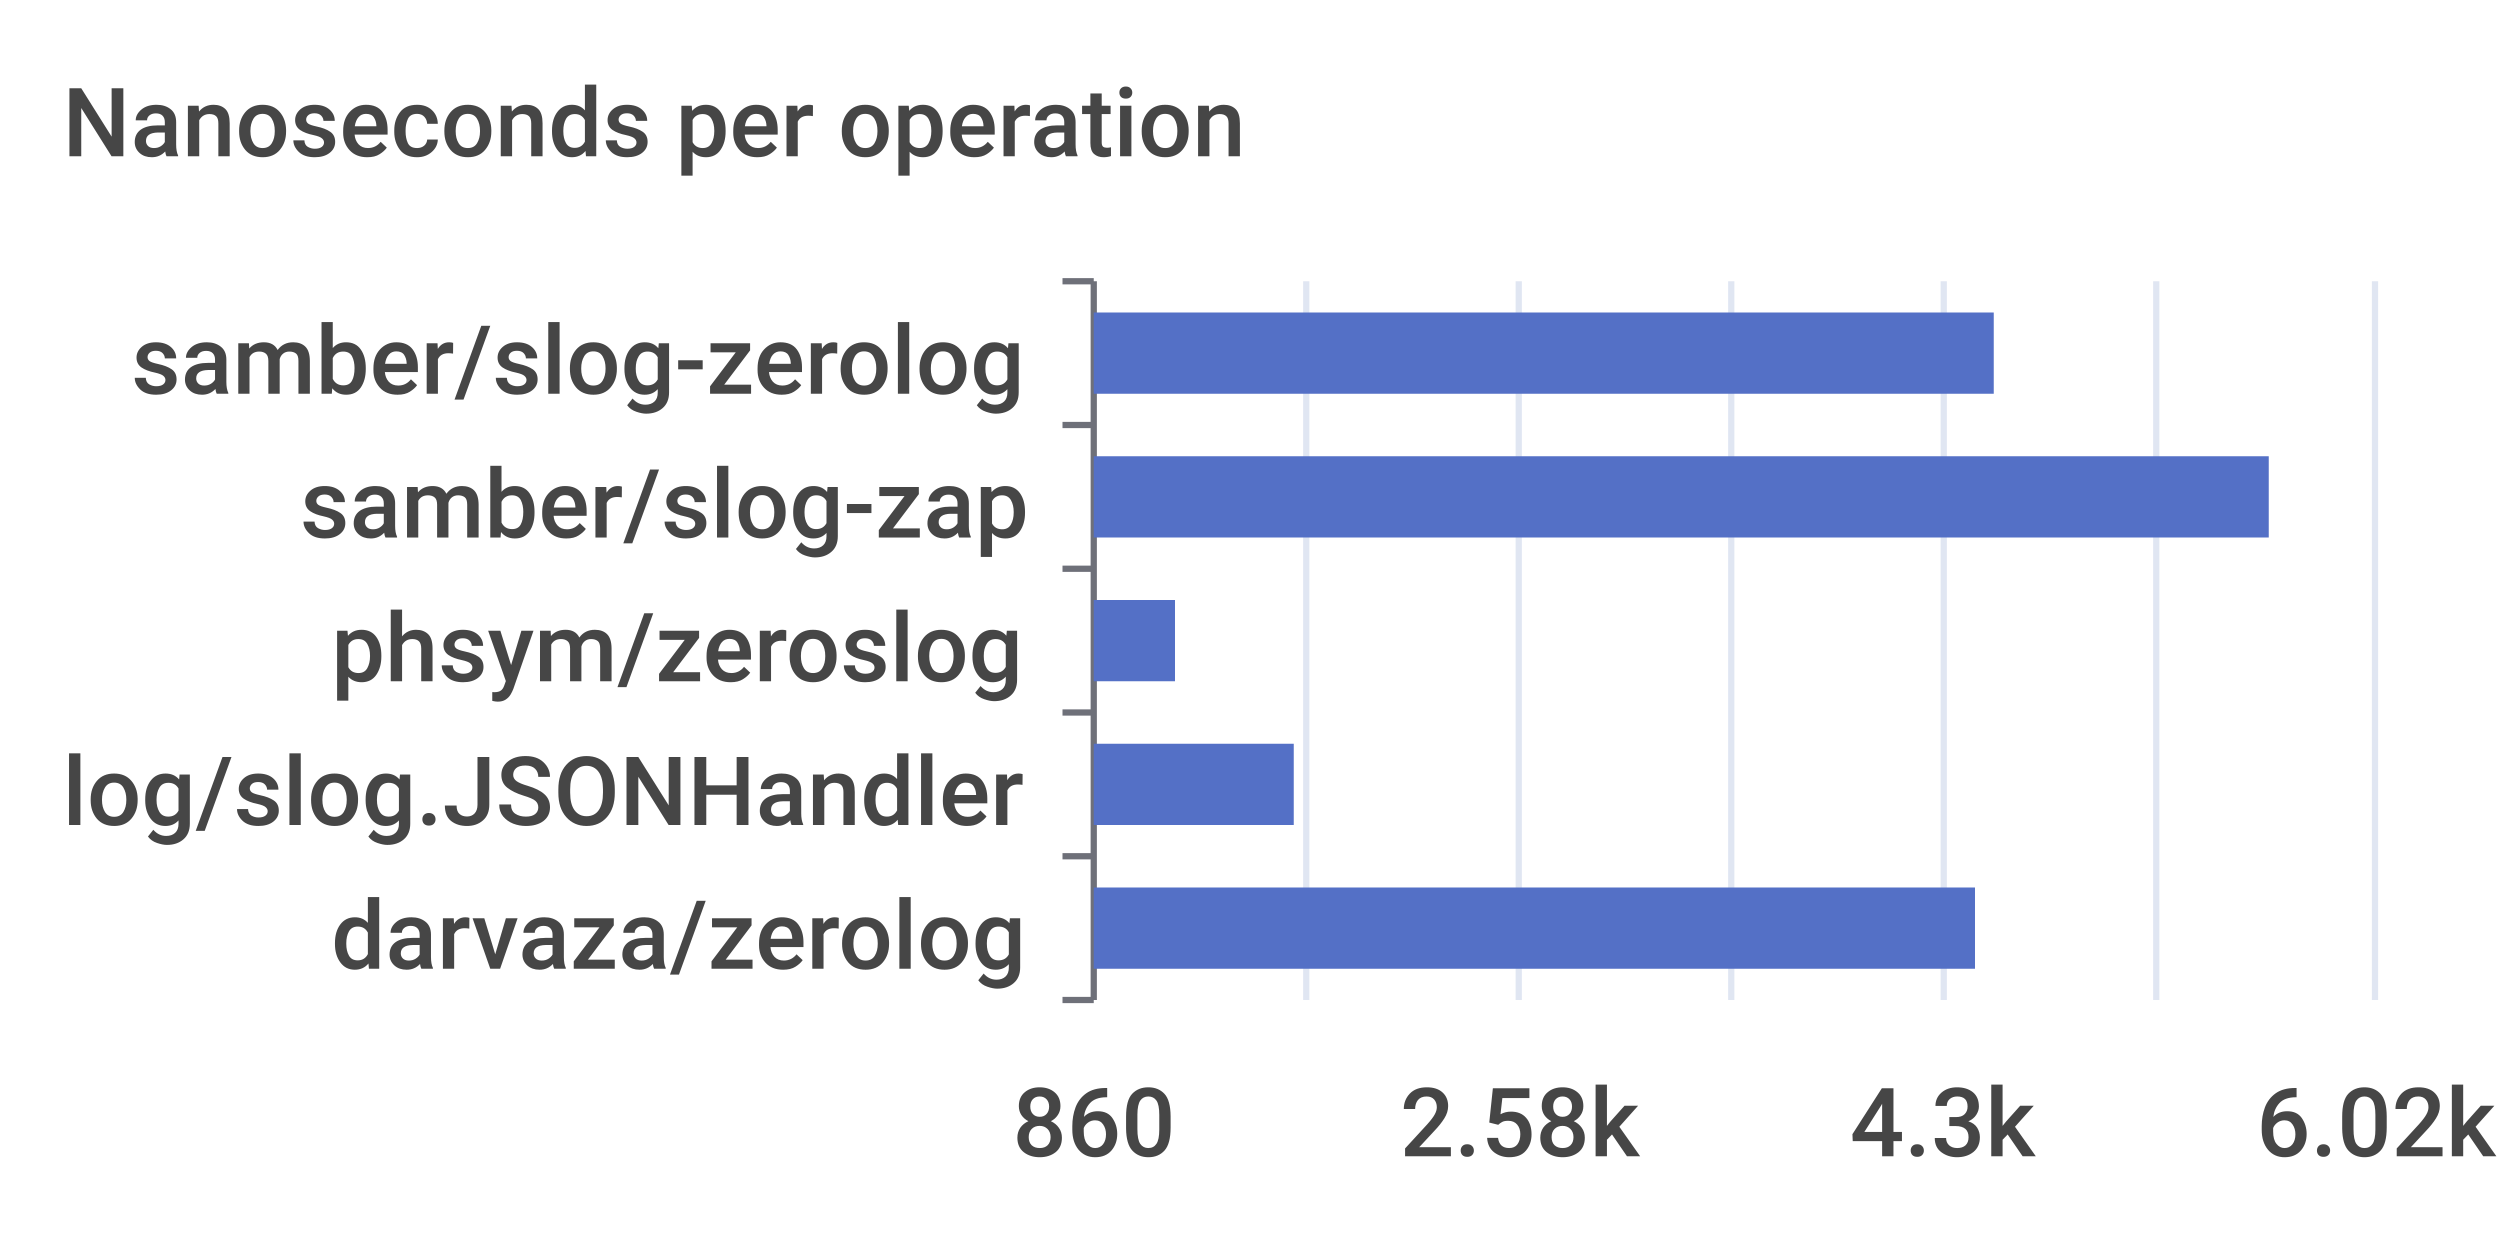
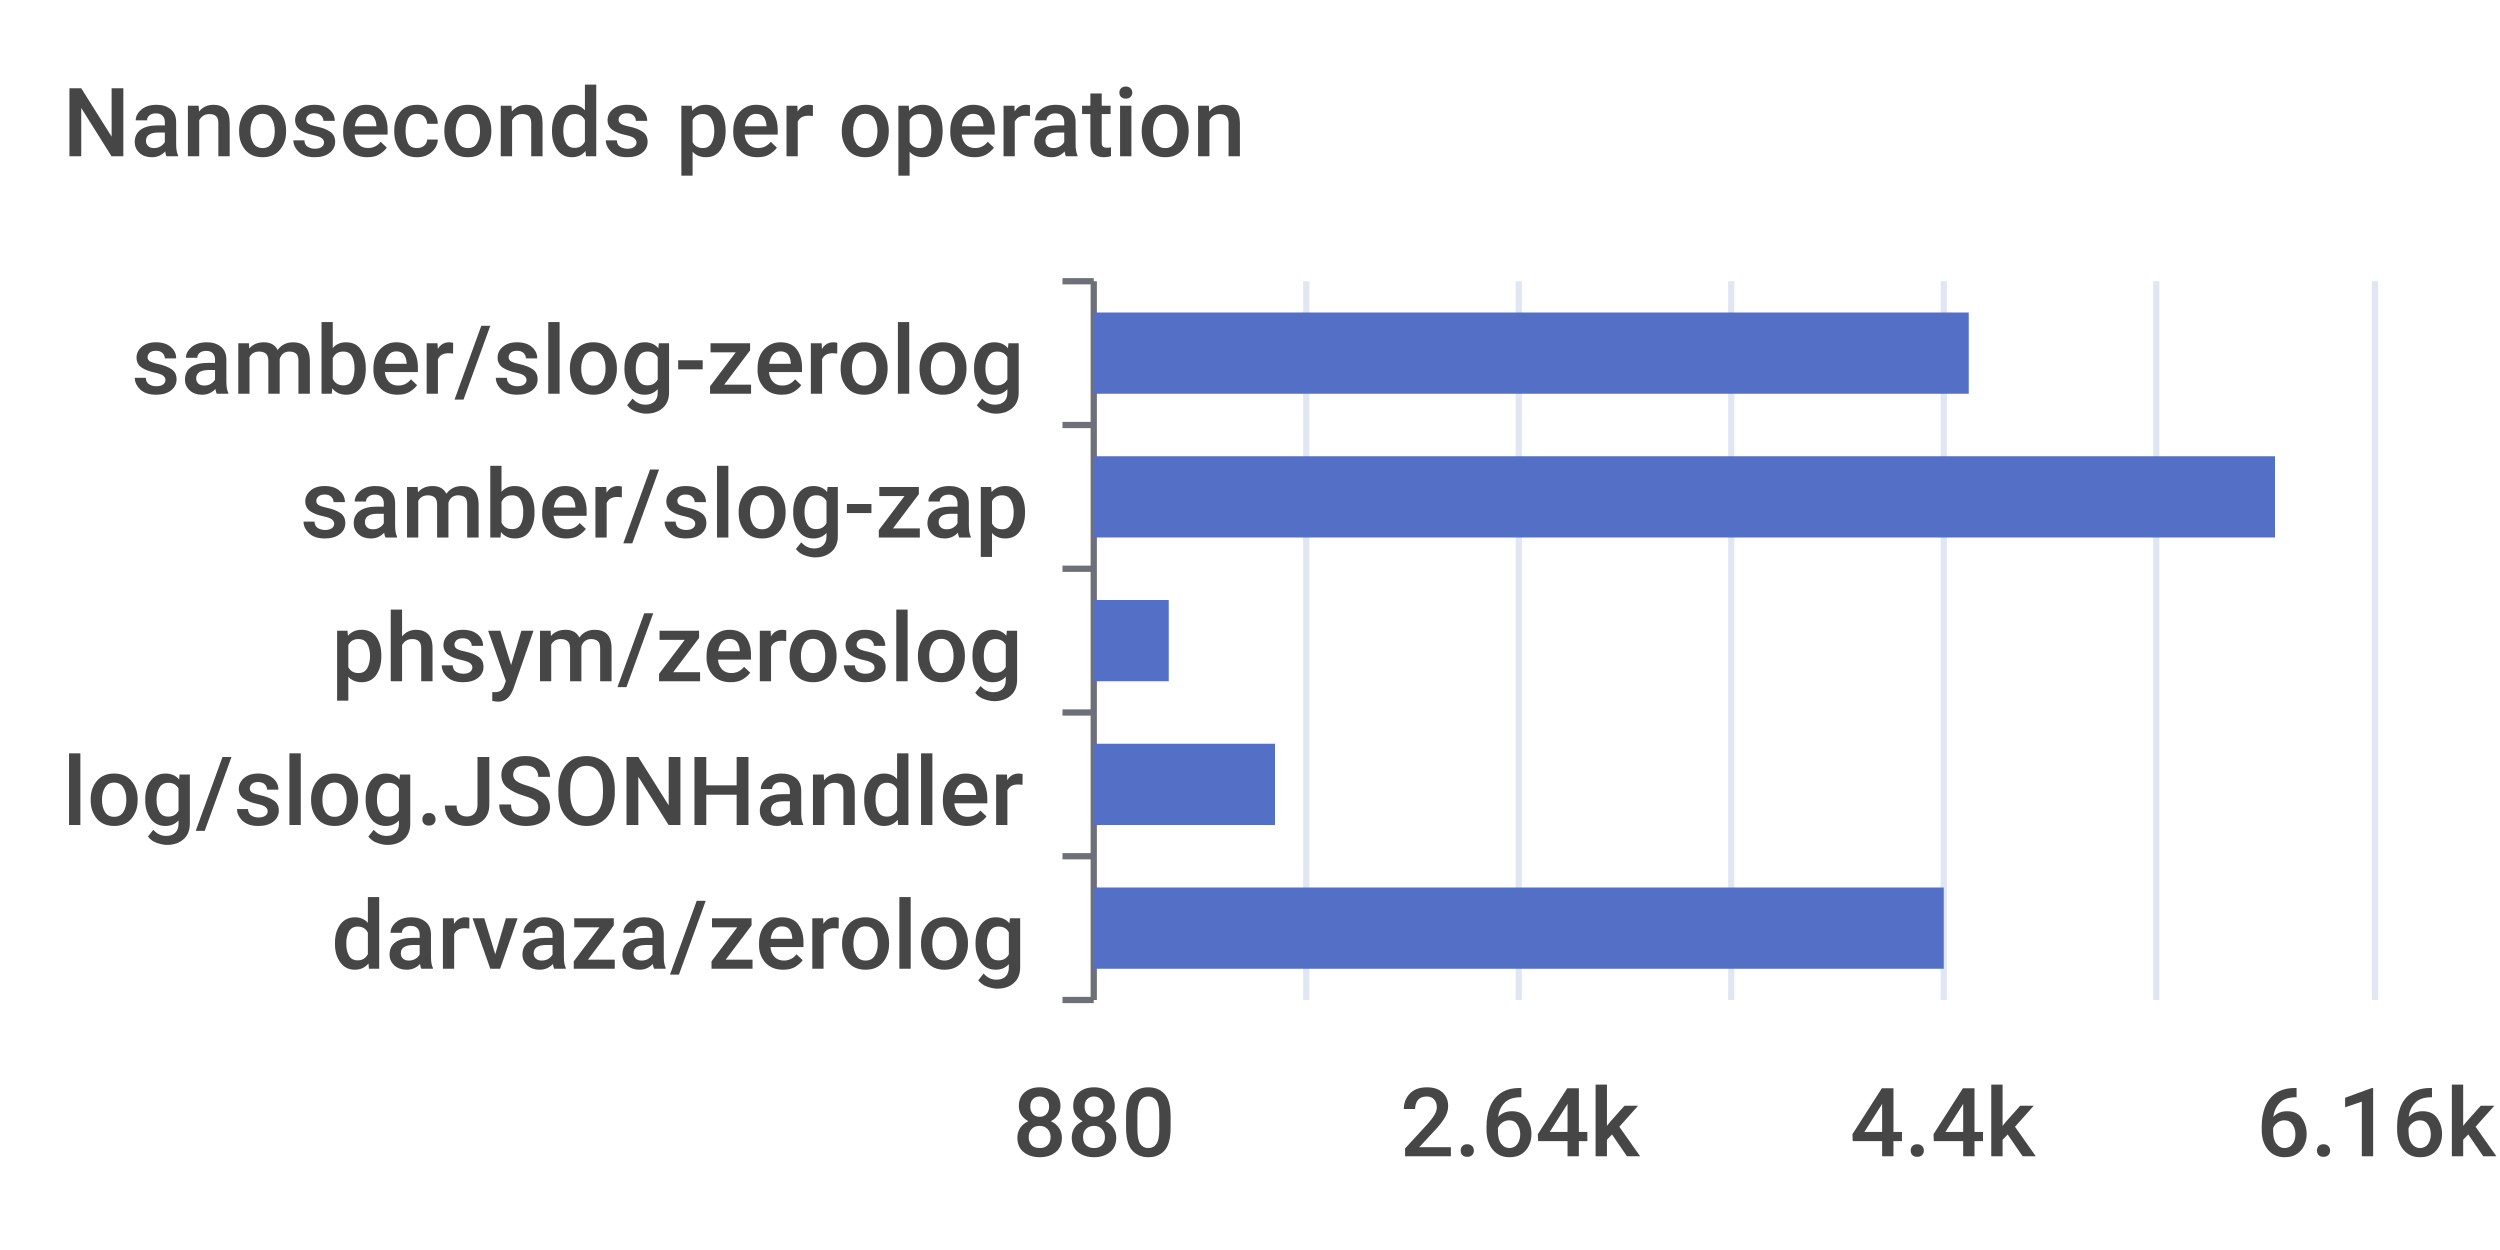
<svg xmlns="http://www.w3.org/2000/svg" width="400" height="200">\n<path d="M 0 0 L 400 0 L 400 200 L 0 200 L 0 0" style="stroke-width:0;stroke:none;fill:rgba(255,255,255,1.0)" />
  <text x="10" y="25" style="stroke-width:0;stroke:none;fill:rgba(70,70,70,1.0);font-size:15.3px;font-family:'Roboto Medium',sans-serif">Nanoseconds per operation</text>
  <path d="M 170 45 L 175 45" style="stroke-width:1;stroke:rgba(110,112,121,1.0);fill:none" />
  <path d="M 170 68 L 175 68" style="stroke-width:1;stroke:rgba(110,112,121,1.0);fill:none" />
  <path d="M 170 91 L 175 91" style="stroke-width:1;stroke:rgba(110,112,121,1.0);fill:none" />
  <path d="M 170 114 L 175 114" style="stroke-width:1;stroke:rgba(110,112,121,1.0);fill:none" />
  <path d="M 170 137 L 175 137" style="stroke-width:1;stroke:rgba(110,112,121,1.0);fill:none" />
  <path d="M 170 160 L 175 160" style="stroke-width:1;stroke:rgba(110,112,121,1.0);fill:none" />
  <path d="M 175 45 L 175 160" style="stroke-width:1;stroke:rgba(110,112,121,1.0);fill:none" />
  <text x="21" y="63" style="stroke-width:0;stroke:none;fill:rgba(70,70,70,1.0);font-size:15.3px;font-family:'Roboto Medium',sans-serif">samber/slog-zerolog</text>
  <text x="48" y="86" style="stroke-width:0;stroke:none;fill:rgba(70,70,70,1.0);font-size:15.3px;font-family:'Roboto Medium',sans-serif">samber/slog-zap</text>
  <text x="53" y="109" style="stroke-width:0;stroke:none;fill:rgba(70,70,70,1.0);font-size:15.3px;font-family:'Roboto Medium',sans-serif">phsym/zeroslog</text>
  <text x="10" y="132" style="stroke-width:0;stroke:none;fill:rgba(70,70,70,1.0);font-size:15.3px;font-family:'Roboto Medium',sans-serif">log/slog.JSONHandler</text>
  <text x="53" y="155" style="stroke-width:0;stroke:none;fill:rgba(70,70,70,1.0);font-size:15.3px;font-family:'Roboto Medium',sans-serif">darvaza/zerolog</text>
-   <text x="162" y="185" style="stroke-width:0;stroke:none;fill:rgba(70,70,70,1.0);font-size:15.3px;font-family:'Roboto Medium',sans-serif">860</text>
-   <text x="224" y="185" style="stroke-width:0;stroke:none;fill:rgba(70,70,70,1.0);font-size:15.3px;font-family:'Roboto Medium',sans-serif">2.58k</text>
-   <text x="296" y="185" style="stroke-width:0;stroke:none;fill:rgba(70,70,70,1.0);font-size:15.3px;font-family:'Roboto Medium',sans-serif">4.3k</text>
-   <text x="361" y="185" style="stroke-width:0;stroke:none;fill:rgba(70,70,70,1.0);font-size:15.3px;font-family:'Roboto Medium',sans-serif">6.02k</text>
+   <text x="162" y="185" style="stroke-width:0;stroke:none;fill:rgba(70,70,70,1.0);font-size:15.3px;font-family:'Roboto Medium',sans-serif">880</text>
+   <text x="224" y="185" style="stroke-width:0;stroke:none;fill:rgba(70,70,70,1.0);font-size:15.3px;font-family:'Roboto Medium',sans-serif">2.64k</text>
+   <text x="296" y="185" style="stroke-width:0;stroke:none;fill:rgba(70,70,70,1.0);font-size:15.3px;font-family:'Roboto Medium',sans-serif">4.4k</text>
+   <text x="361" y="185" style="stroke-width:0;stroke:none;fill:rgba(70,70,70,1.0);font-size:15.3px;font-family:'Roboto Medium',sans-serif">6.16k</text>
  <path d="M 209 45 L 209 160" style="stroke-width:1;stroke:rgba(224,230,242,1.0);fill:none" />
  <path d="M 243 45 L 243 160" style="stroke-width:1;stroke:rgba(224,230,242,1.0);fill:none" />
  <path d="M 277 45 L 277 160" style="stroke-width:1;stroke:rgba(224,230,242,1.0);fill:none" />
  <path d="M 311 45 L 311 160" style="stroke-width:1;stroke:rgba(224,230,242,1.0);fill:none" />
  <path d="M 345 45 L 345 160" style="stroke-width:1;stroke:rgba(224,230,242,1.0);fill:none" />
  <path d="M 380 45 L 380 160" style="stroke-width:1;stroke:rgba(224,230,242,1.0);fill:none" />
-   <path d="M 175 142 L 316 142 L 316 155 L 175 155 L 175 142" style="stroke-width:0;stroke:none;fill:rgba(84,112,198,1.0)" />
-   <path d="M 175 119 L 207 119 L 207 132 L 175 132 L 175 119" style="stroke-width:0;stroke:none;fill:rgba(84,112,198,1.0)" />
-   <path d="M 175 96 L 188 96 L 188 109 L 175 109 L 175 96" style="stroke-width:0;stroke:none;fill:rgba(84,112,198,1.0)" />
-   <path d="M 175 73 L 363 73 L 363 86 L 175 86 L 175 73" style="stroke-width:0;stroke:none;fill:rgba(84,112,198,1.0)" />
-   <path d="M 175 50 L 319 50 L 319 63 L 175 63 L 175 50" style="stroke-width:0;stroke:none;fill:rgba(84,112,198,1.0)" />
+   <path d="M 175 142 L 311 142 L 311 155 L 175 155 L 175 142" style="stroke-width:0;stroke:none;fill:rgba(84,112,198,1.0)" />
+   <path d="M 175 119 L 204 119 L 204 132 L 175 132 L 175 119" style="stroke-width:0;stroke:none;fill:rgba(84,112,198,1.0)" />
+   <path d="M 175 96 L 187 96 L 187 109 L 175 109 L 175 96" style="stroke-width:0;stroke:none;fill:rgba(84,112,198,1.0)" />
+   <path d="M 175 73 L 364 73 L 364 86 L 175 86 L 175 73" style="stroke-width:0;stroke:none;fill:rgba(84,112,198,1.0)" />
+   <path d="M 175 50 L 315 50 L 315 63 L 175 63 L 175 50" style="stroke-width:0;stroke:none;fill:rgba(84,112,198,1.0)" />
</svg>
